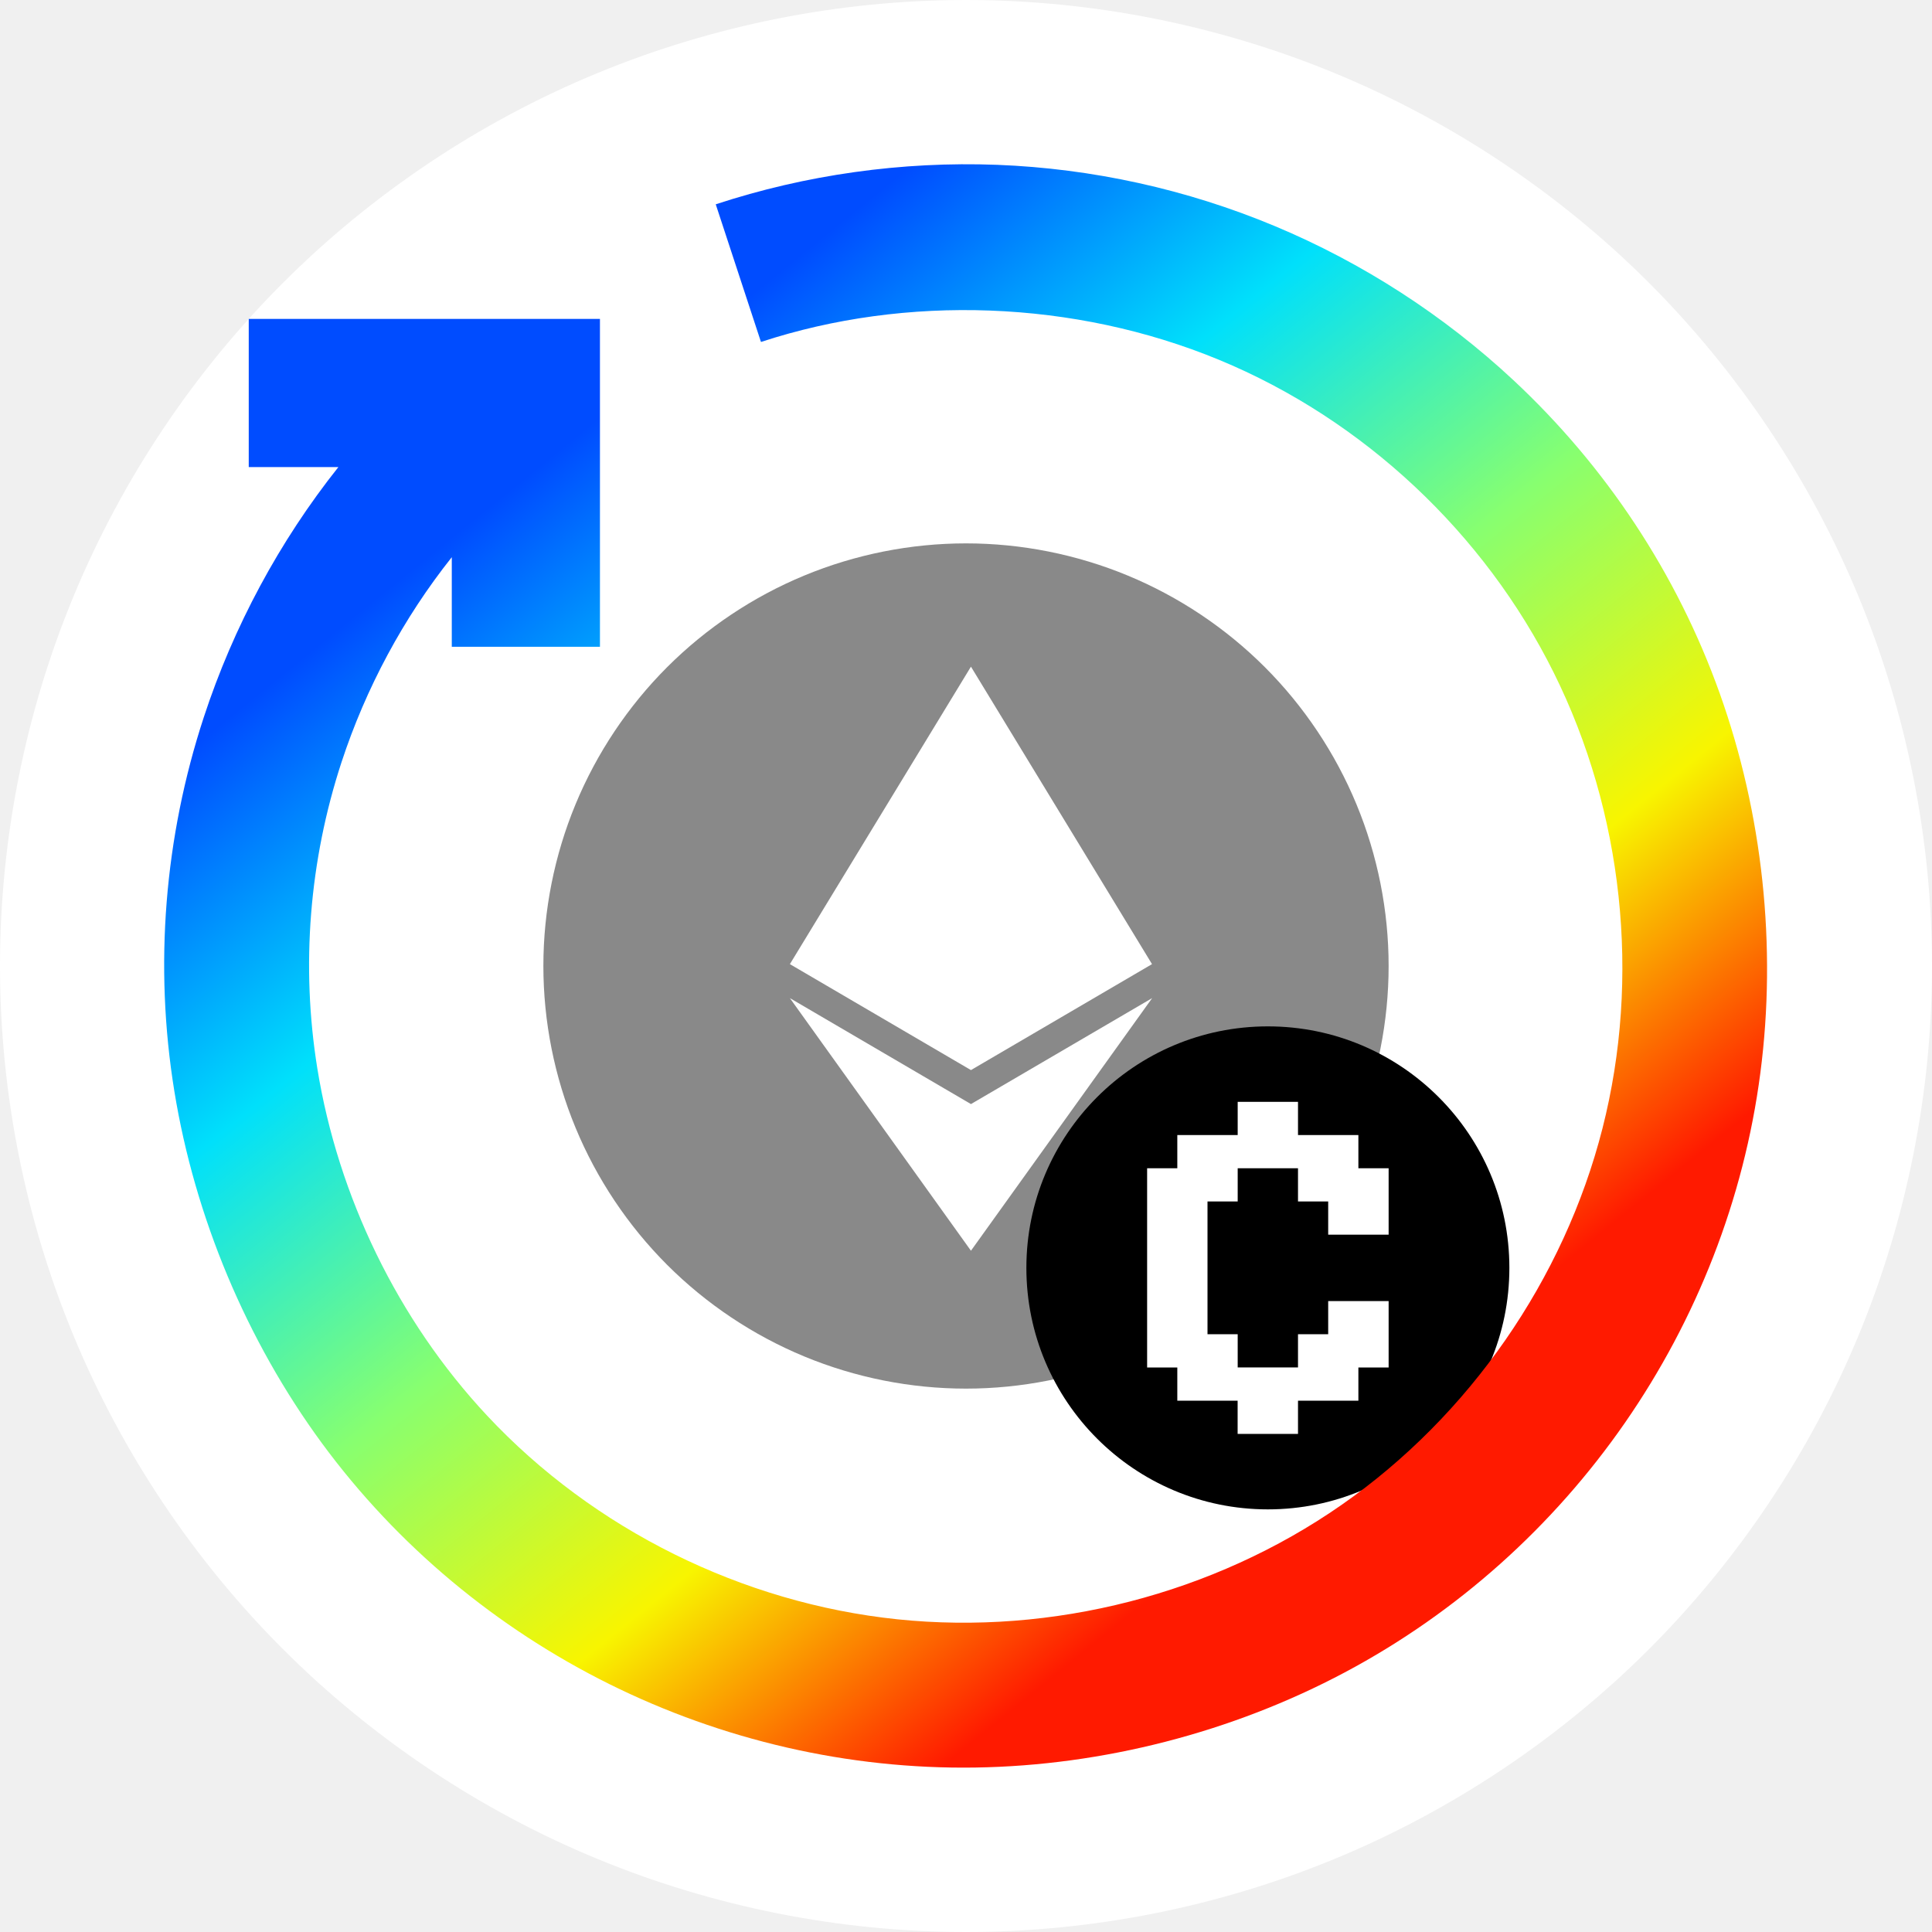
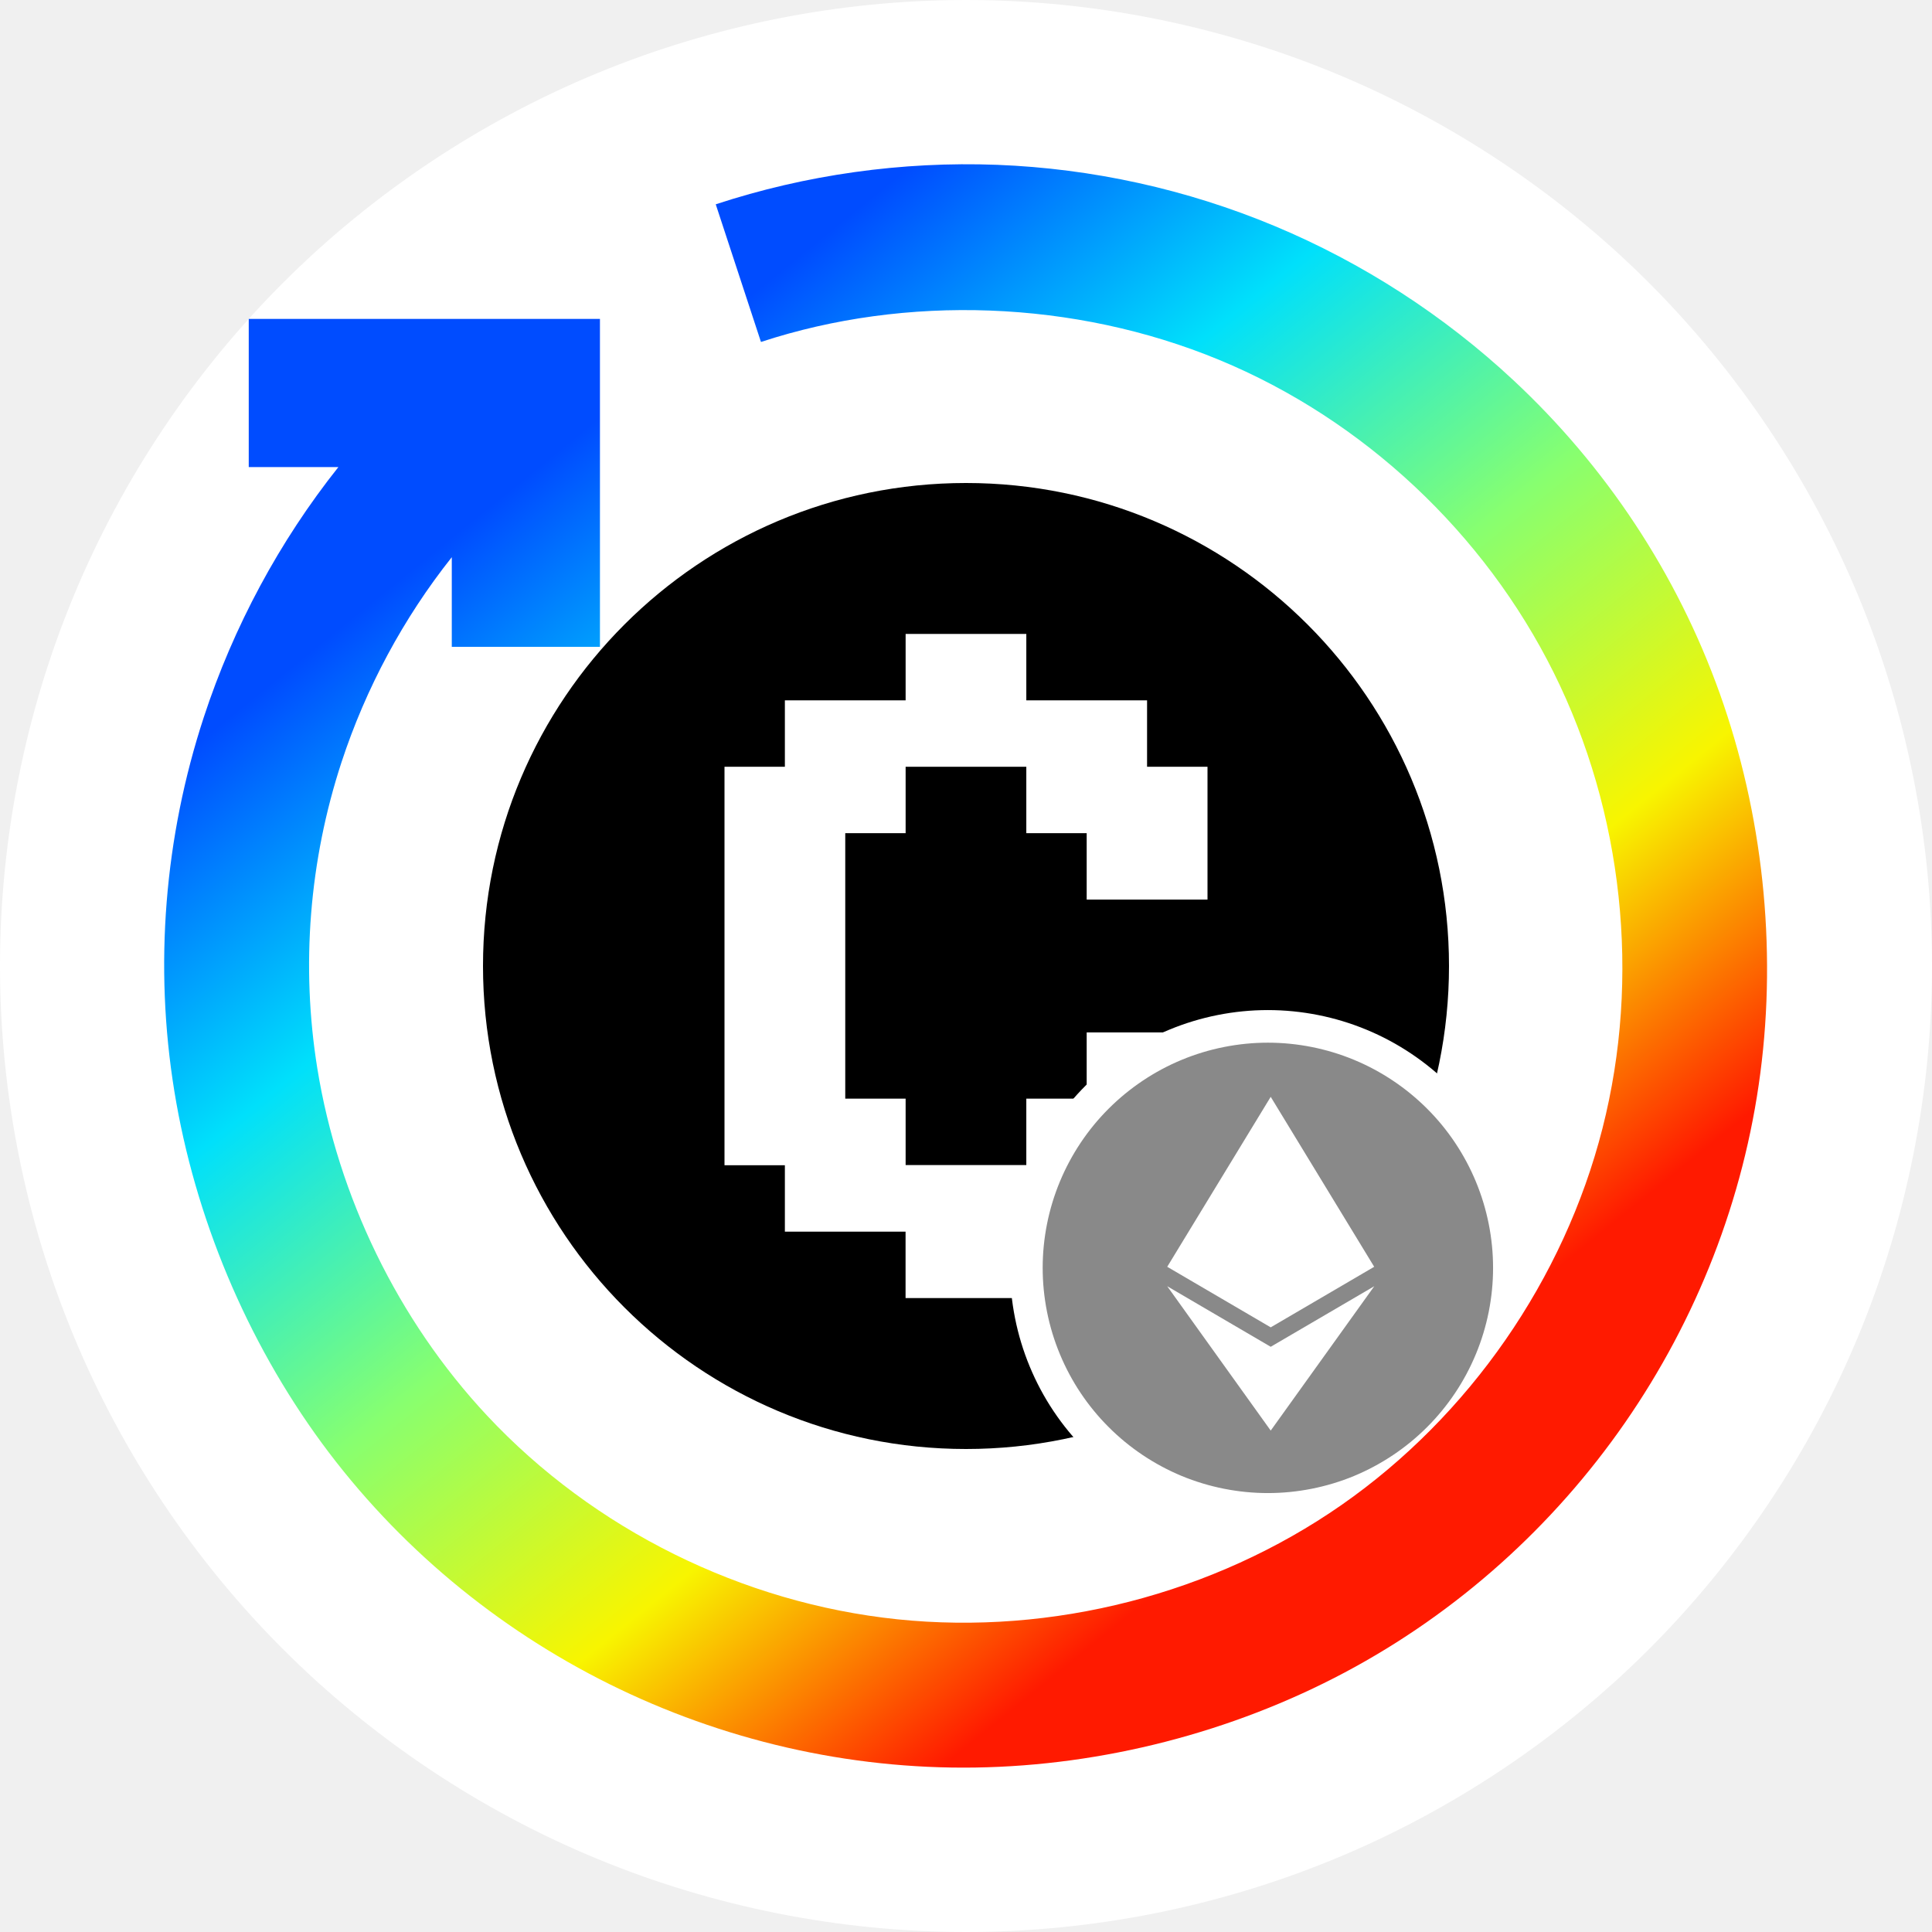
<svg xmlns="http://www.w3.org/2000/svg" width="32" height="32" viewBox="0 0 32 32" fill="none">
-   <g clip-path="url(#clip0_715_15844)">
-     <path fill-rule="evenodd" clip-rule="evenodd" d="M32 16C32 13.906 31.583 11.812 30.782 9.877C29.98 7.942 28.794 6.167 27.314 4.686C25.833 3.205 24.058 2.019 22.123 1.218C20.188 0.417 18.094 -0 16 -0C13.906 -0 11.812 0.417 9.877 1.218C7.942 2.019 6.167 3.205 4.686 4.686C3.205 6.167 2.019 7.942 1.218 9.877C0.416 11.812 0 13.906 0 16C0 18.094 0.416 20.188 1.218 22.123C2.019 24.058 3.205 25.833 4.686 27.314C6.167 28.794 7.942 29.981 9.877 30.782C11.812 31.583 13.906 32 16 32C18.094 32 20.188 31.583 22.123 30.782C24.058 29.981 25.833 28.794 27.314 27.314C28.794 25.833 29.98 24.058 30.782 22.123C31.583 20.188 32 18.094 32 16Z" fill="white" />
-     <path fill-rule="evenodd" clip-rule="evenodd" d="M23 16C23 15.084 22.818 14.168 22.467 13.321C22.117 12.475 21.598 11.698 20.95 11.05C20.302 10.402 19.525 9.883 18.679 9.533C17.832 9.182 16.916 9 16 9C15.084 9 14.168 9.182 13.321 9.533C12.475 9.883 11.698 10.402 11.05 11.05C10.402 11.698 9.883 12.475 9.533 13.321C9.182 14.168 9 15.084 9 16C9 16.916 9.182 17.832 9.533 18.679C9.883 19.525 10.402 20.302 11.05 20.95C11.698 21.598 12.475 22.117 13.321 22.467C14.168 22.818 15.084 23 16 23C16.916 23 17.832 22.818 18.679 22.467C19.525 22.117 20.302 21.598 20.95 20.95C21.598 20.302 22.117 19.525 22.467 18.679C22.818 17.832 23 16.916 23 16Z" fill="#898989" />
-     <path fill-rule="evenodd" clip-rule="evenodd" d="M16.082 11.042L13.083 15.969L16.082 17.724L19.081 15.969L16.082 11.042Z" fill="white" />
-     <path fill-rule="evenodd" clip-rule="evenodd" d="M13.083 16.532L16.082 20.716L19.083 16.532L16.082 18.287L13.083 16.532Z" fill="white" />
-     <circle cx="21" cy="21" r="4" fill="black" />
-     <path d="M23 20.45V19.35H22.499V18.8H21.499V18.25H20.5V18.8H19.5V19.35H19V22.65H19.5V23.2H20.499V23.75H21.499V23.2H22.499V22.65H23V21.55H21.999V22.099H21.499V22.649H20.5V22.099H20V19.9H20.5V19.35H21.499V19.9H21.999V20.45H23Z" fill="white" />
-     <path fill-rule="evenodd" clip-rule="evenodd" d="M11.855 3.384C13.345 2.894 14.938 2.67 16.516 2.73C18.094 2.791 19.658 3.136 21.113 3.744C22.568 4.352 23.915 5.223 25.067 6.297C26.592 7.719 27.775 9.497 28.485 11.487C29.195 13.476 29.431 15.676 29.157 17.771C28.884 19.866 28.1 21.855 26.914 23.566C25.728 25.277 24.14 26.708 22.274 27.7C20.409 28.692 18.266 29.244 16.154 29.276C14.042 29.308 11.96 28.82 10.095 27.895C8.231 26.97 6.583 25.606 5.332 23.904C4.082 22.201 3.227 20.159 2.888 18.075C2.549 15.991 2.725 13.864 3.375 11.881C3.866 10.382 4.628 8.964 5.605 7.736H4.12V5.282H9.937V10.713H7.483V9.229C6.683 10.235 6.059 11.397 5.656 12.626C5.124 14.251 4.981 15.995 5.256 17.697C5.599 19.814 6.589 21.865 8.067 23.446C9.834 25.336 12.3 26.554 14.866 26.821C17.432 27.087 20.099 26.403 22.217 24.928C24.335 23.454 25.905 21.19 26.542 18.69C27.179 16.189 26.884 13.452 25.735 11.142C24.586 8.832 22.584 6.948 20.189 5.959C17.794 4.969 15.008 4.874 12.604 5.664L11.855 3.384Z" fill="url(#paint0_linear_715_15844)" />
-   </g>
+   <path fill-rule="evenodd" clip-rule="evenodd" d="M32 16C32 13.906 31.583 11.812 30.782 9.877C29.98 7.942 28.794 6.167 27.314 4.686C25.833 3.205 24.058 2.02 22.123 1.218C20.188 0.417 18.094 0 16 0C13.906 0 11.812 0.417 9.877 1.218C7.942 2.02 6.167 3.205 4.686 4.686C3.205 6.167 2.019 7.942 1.218 9.877C0.416 11.812 0 13.906 0 16C0 18.094 0.416 20.188 1.218 22.123C2.019 24.058 3.205 25.833 4.686 27.314C6.167 28.794 7.942 29.981 9.877 30.782C11.812 31.583 13.906 32 16 32C18.094 32 20.188 31.583 22.123 30.782C24.058 29.981 25.833 28.794 27.314 27.314C28.794 25.833 29.98 24.058 30.782 22.123C31.583 20.188 32 18.094 32 16Z" fill="white" />
+   <path d="M16 24C20.418 24 24 20.418 24 16C24 11.582 20.418 8 16 8C11.582 8 8 11.582 8 16C8 20.418 11.582 24 16 24Z" fill="black" />
+   <path d="M20 14.9V12.7H18.999V11.6H16.999V10.5H15V11.6H13V12.7H12V19.3H13V20.4H14.999V21.5H16.999V20.4H18.999V19.3H20V17.1H17.999V18.197H16.999V19.297H15V18.197H14V13.8H15V12.7H16.999V13.8H17.999V14.9H20Z" fill="white" />
+   <path fill-rule="evenodd" clip-rule="evenodd" d="M25 21C25 20.477 24.896 19.953 24.695 19.469C24.495 18.986 24.199 18.542 23.828 18.172C23.458 17.802 23.014 17.505 22.531 17.305C22.047 17.104 21.523 17 21 17C20.477 17 19.953 17.104 19.469 17.305C18.986 17.505 18.542 17.802 18.172 18.172C17.801 18.542 17.505 18.986 17.305 19.469C17.104 19.953 17 20.477 17 21C17 21.524 17.104 22.047 17.305 22.531C17.505 23.015 17.801 23.458 18.172 23.828C18.542 24.199 18.986 24.495 19.469 24.696C19.953 24.896 20.477 25 21 25C21.523 25 22.047 24.896 22.531 24.696C23.014 24.495 23.458 24.199 23.828 23.828C24.199 23.458 24.495 23.015 24.695 22.531C24.896 22.047 25 21.524 25 21Z" fill="#898989" stroke="white" stroke-width="0.54" />
+   <path fill-rule="evenodd" clip-rule="evenodd" d="M21.047 18.167L19.333 20.982L21.047 21.985L22.761 20.982L21.047 18.167Z" fill="white" />
+   <path fill-rule="evenodd" clip-rule="evenodd" d="M19.333 21.304L21.047 23.695L22.762 21.304L21.047 22.307L19.333 21.304Z" fill="white" />
+   <path fill-rule="evenodd" clip-rule="evenodd" d="M11.855 3.384C13.345 2.894 14.938 2.67 16.516 2.73C18.094 2.791 19.658 3.136 21.113 3.744C22.568 4.352 23.915 5.223 25.067 6.298C26.592 7.719 27.775 9.498 28.485 11.487C29.195 13.476 29.431 15.677 29.157 17.771C28.884 19.866 28.1 21.855 26.914 23.566C25.728 25.277 24.14 26.709 22.274 27.701C20.409 28.692 18.266 29.244 16.154 29.276C14.042 29.308 11.96 28.82 10.095 27.895C8.231 26.97 6.583 25.606 5.332 23.904C4.082 22.201 3.227 20.159 2.888 18.075C2.549 15.991 2.725 13.865 3.375 11.881C3.866 10.382 4.628 8.964 5.605 7.736H4.12V5.282H9.937V10.714H7.483V9.229C6.683 10.236 6.059 11.397 5.656 12.626C5.124 14.251 4.981 15.995 5.256 17.697C5.599 19.814 6.589 21.865 8.067 23.446C9.834 25.336 12.3 26.554 14.866 26.821C17.432 27.087 20.099 26.403 22.217 24.929C24.335 23.454 25.905 21.19 26.542 18.69C27.179 16.189 26.884 13.453 25.735 11.142C24.586 8.832 22.584 6.948 20.189 5.959C17.794 4.969 15.008 4.874 12.604 5.664L11.855 3.384Z" fill="url(#paint0_linear_5504_78828)" />
  <defs>
-     <linearGradient id="paint0_linear_715_15844" x1="2.043" y1="13.297" x2="15.222" y2="29.576" gradientUnits="userSpaceOnUse">
+     <linearGradient id="paint0_linear_5504_78828" x1="2.043" y1="13.297" x2="15.222" y2="29.576" gradientUnits="userSpaceOnUse">
      <stop stop-color="#004CFF" />
      <stop offset="0.252" stop-color="#00E0FB" />
      <stop offset="0.506" stop-color="#87FF70" />
      <stop offset="0.755" stop-color="#F8F500" />
      <stop offset="1" stop-color="#FF1A00" />
    </linearGradient>
-     <clipPath id="clip0_715_15844">
-       <rect width="32" height="32" fill="white" />
-     </clipPath>
  </defs>
</svg>
